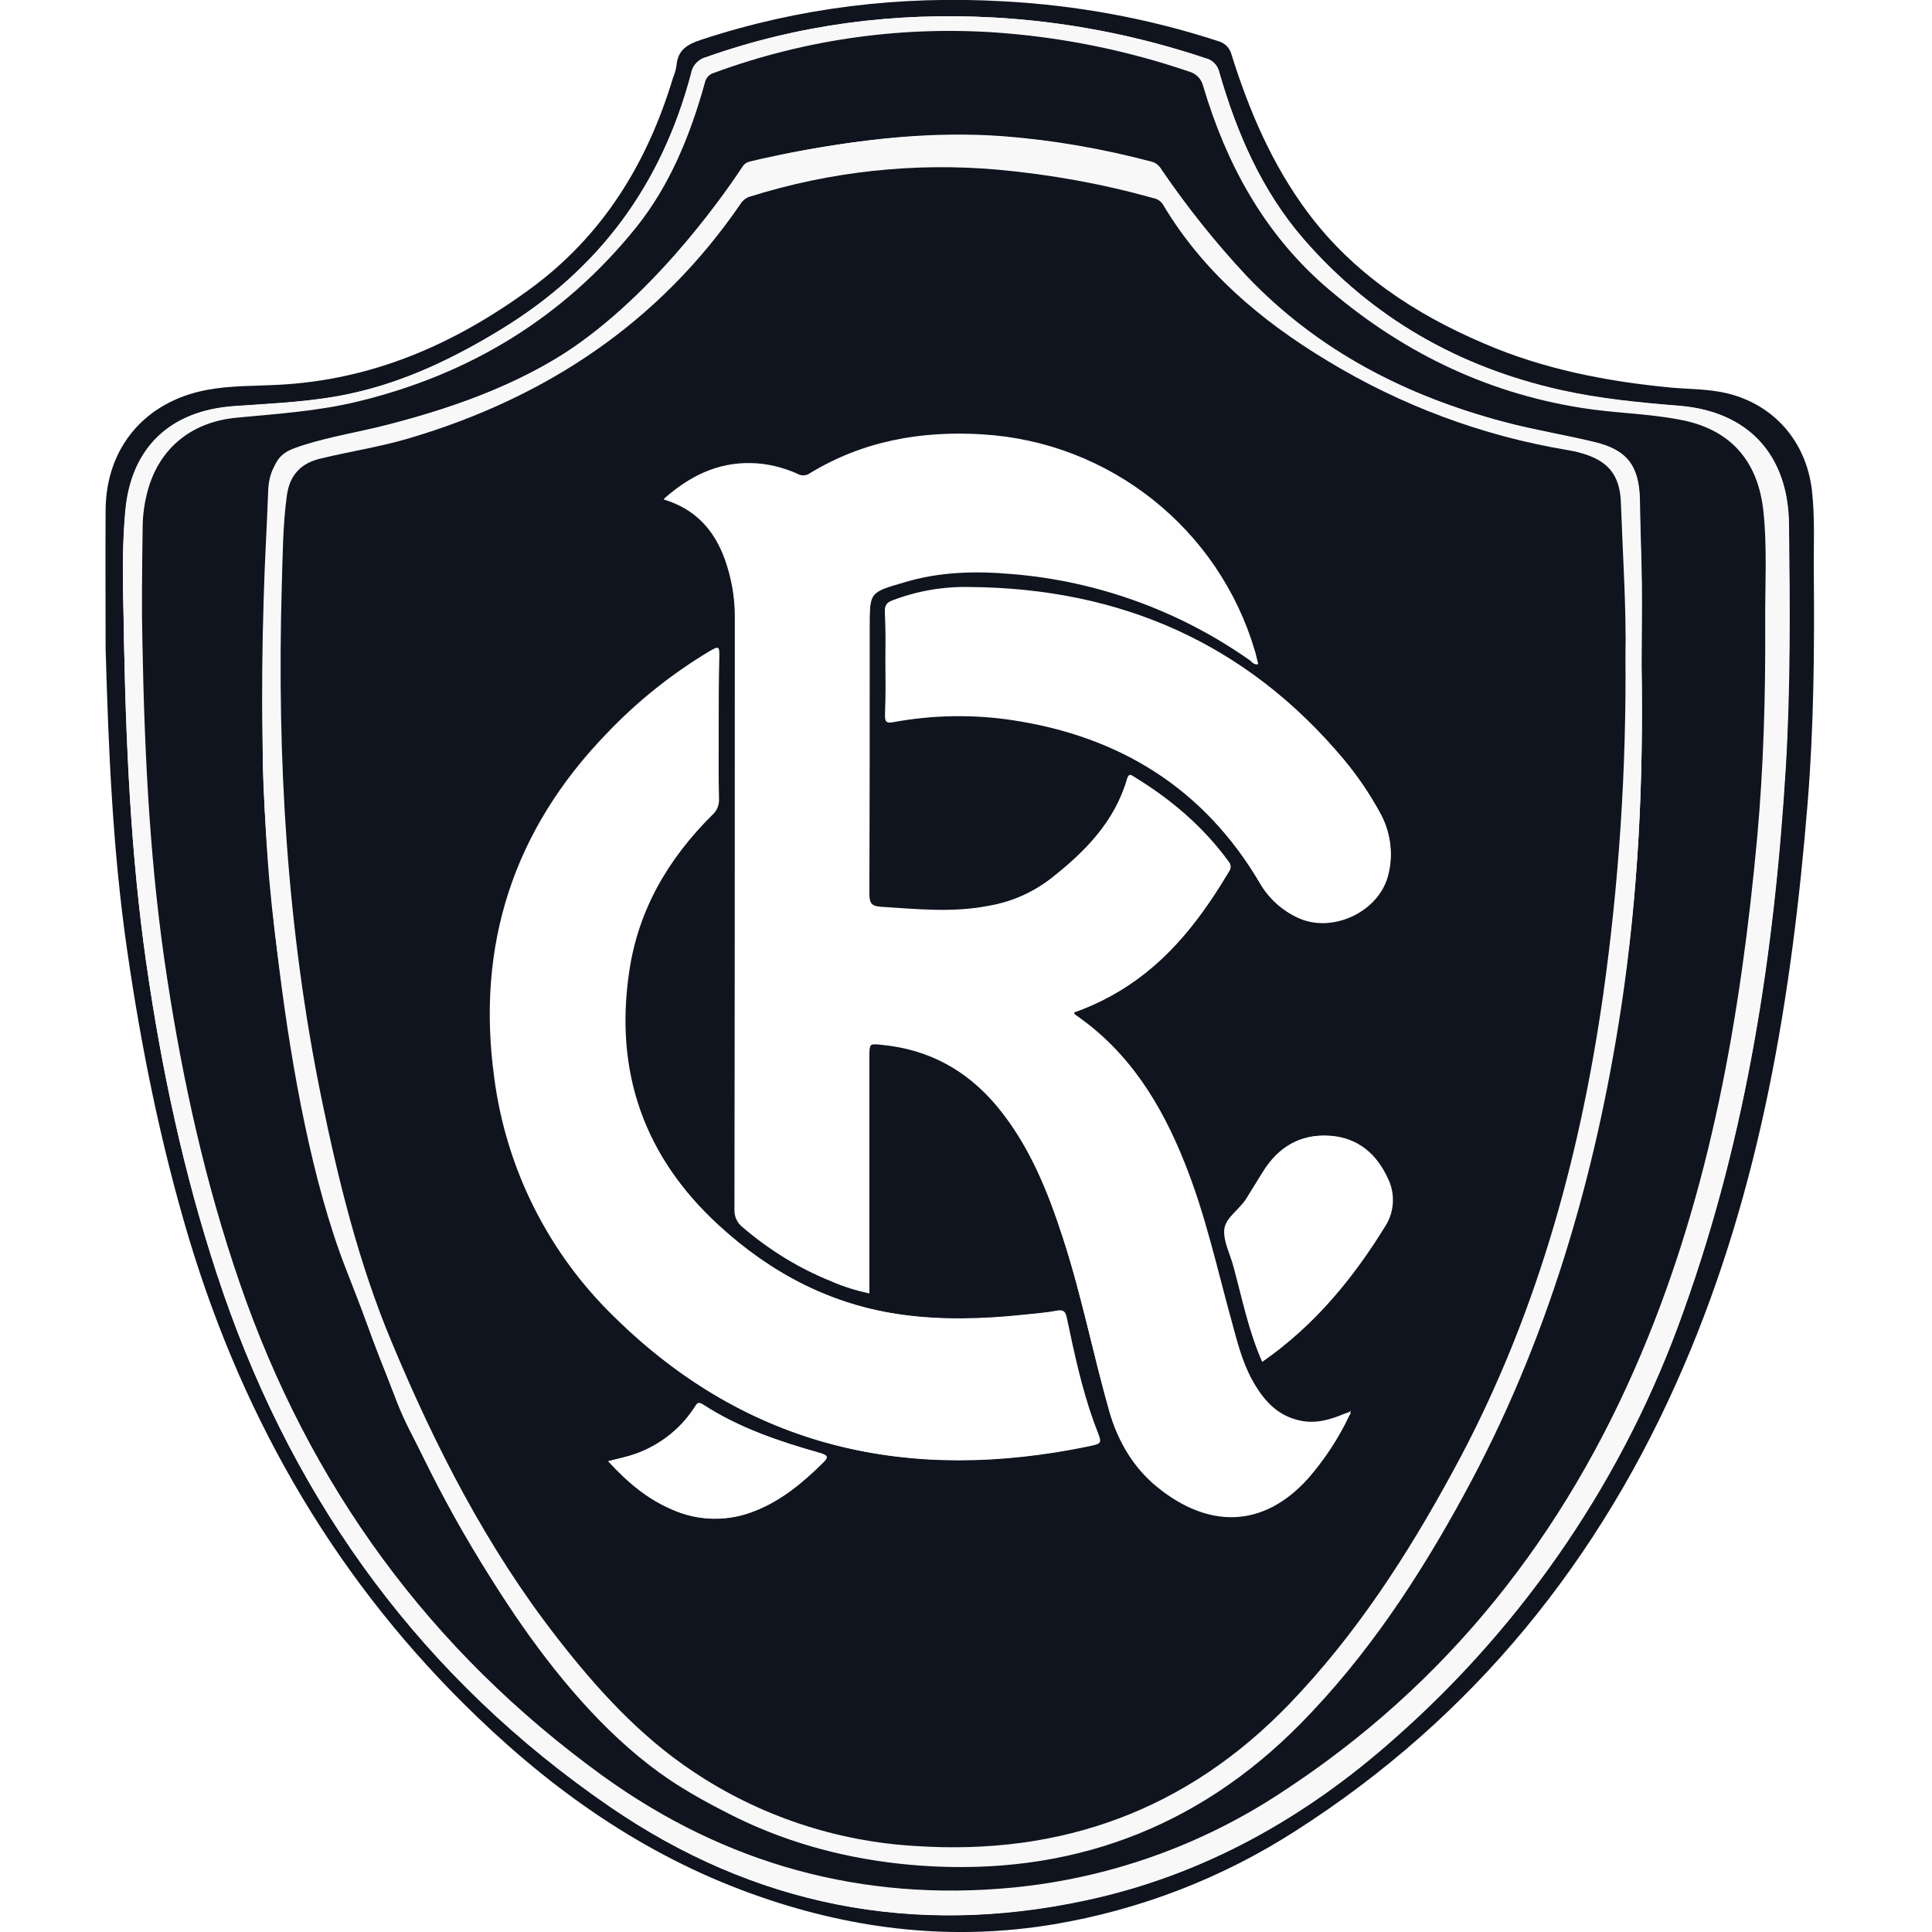
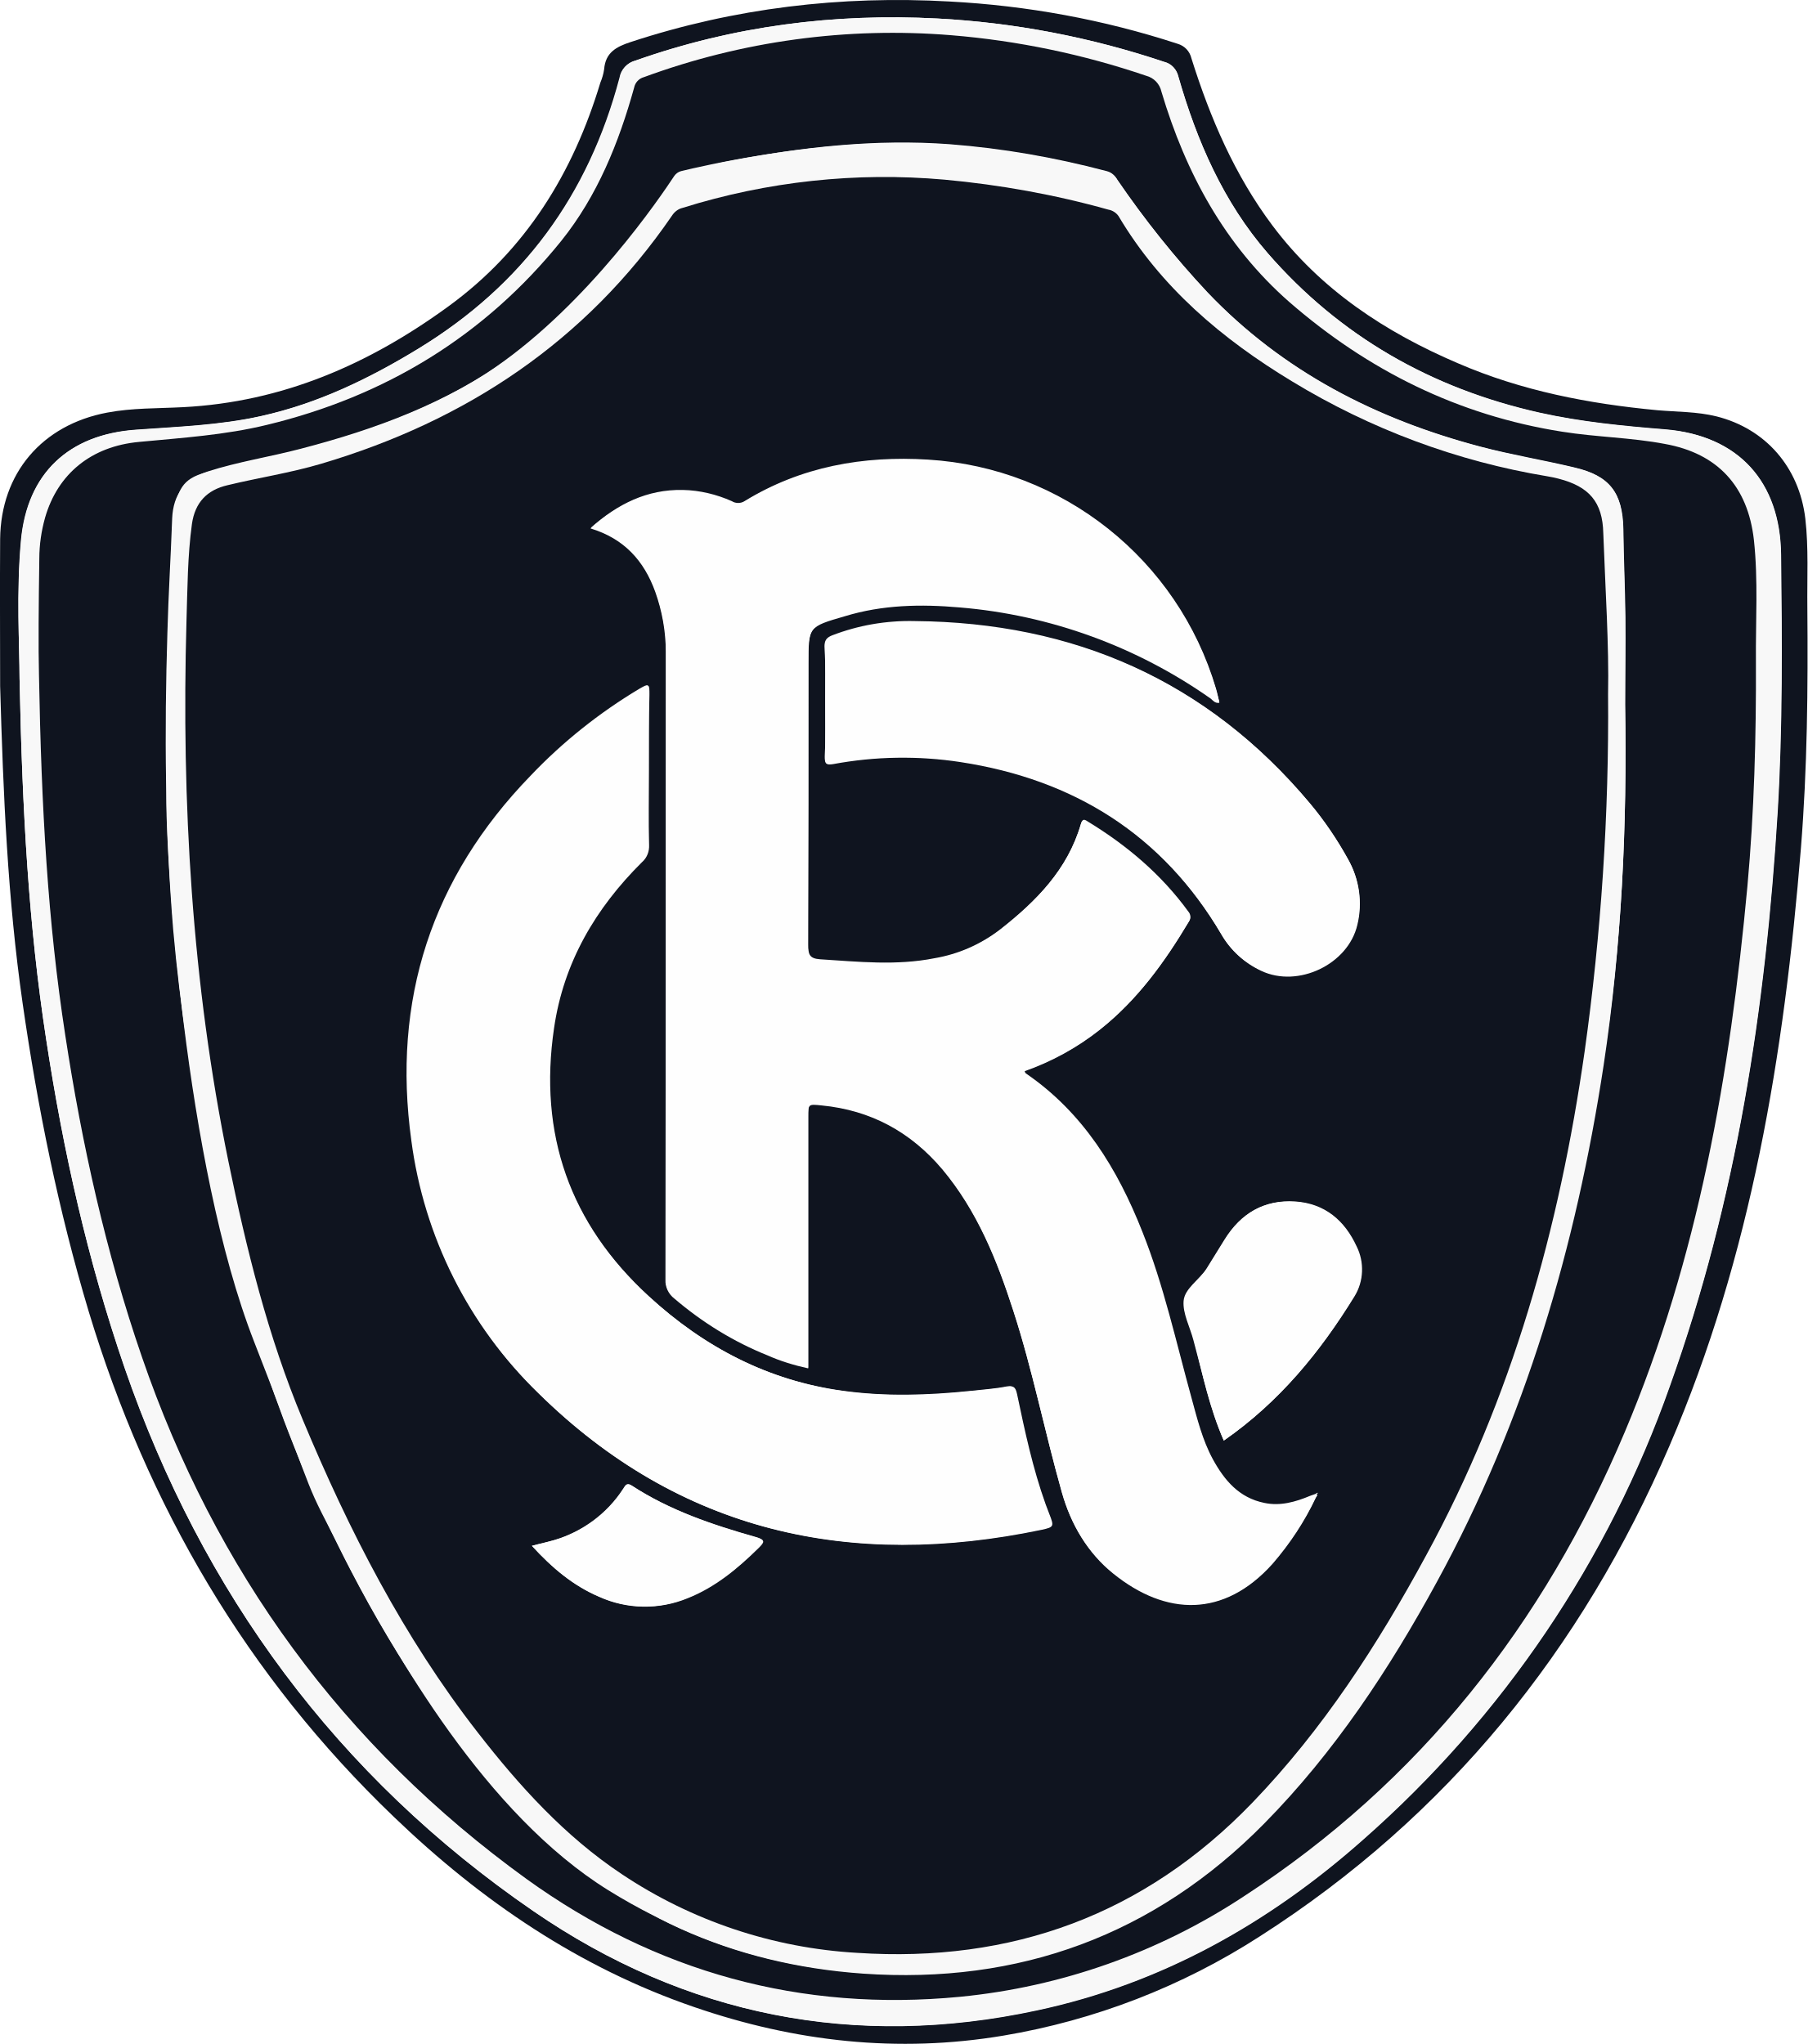
- <svg xmlns="http://www.w3.org/2000/svg" version="1.1" id="Camada_1" x="0px" y="0px" viewBox="0 0 600 600" style="enable-background:new 0 0 600 600;" xml:space="preserve">
-   <style type="text/css">
- 	.st0{fill:#FEFEFE;}
- 	.st1{fill:#0F141F;}
- 	.st2{fill:#F8F8F8;}
- </style>
-   <path class="st0" d="M32.8,201.4c0.9,31.8,2.2,62.5,6.6,93.1s10.5,60.8,19.4,90.5c17.2,57.2,46.4,107.1,89.6,148.5  c25.6,24.5,54.3,44.2,88.1,55.8c29.6,10.2,59.8,13.5,90.8,8.4c26.8-4.5,52.4-14.4,75.2-29.1c55.1-35.3,94.6-84.2,120.3-144  c24.1-55.9,33.7-115.2,38.6-175.4c1.9-23.5,2.1-47.1,1.9-70.8c-0.1-8.7,0.5-17.4-0.6-26.1c-1.8-15.1-11.7-26.4-26.1-30  c-5.7-1.4-11.5-1.2-17.3-1.8c-20.2-1.9-39.9-5.7-58.6-13.8c-21.3-9.2-40.2-21.6-54.4-40.4c-11.1-14.9-18.3-31.6-23.8-49.1  c-0.5-2.1-2-3.8-4.1-4.3c-21.6-7.1-44.1-11.3-66.8-12.5c-31.9-1.8-63.1,1.9-93.6,11.9c-4.3,1.4-7.4,3.1-7.8,8  c-0.2,1.3-0.6,2.6-1.2,3.9c-8.1,26.5-21.9,49.1-44.7,65.7c-23.3,17-48.7,28.1-77.9,29.6c-7.4,0.4-14.9,0.2-22.3,1.6  c-19,3.6-31.1,17.7-31.3,37.1C32.7,172.9,32.8,187.6,32.8,201.4z" />
-   <path class="st1" d="M32.8,201.4c0-13.8-0.1-28.5,0-43.2c0.2-19.3,12.3-33.5,31.4-37.1c7.4-1.4,14.8-1.2,22.3-1.6  c29.2-1.5,54.6-12.6,77.9-29.6c22.8-16.6,36.6-39.2,44.6-65.7c0.5-1.2,0.9-2.5,1.1-3.9c0.4-4.9,3.5-6.6,7.8-8  c30.4-10,61.7-13.7,93.6-11.9c22.7,1.2,45.2,5.3,66.9,12.4c2.1,0.6,3.6,2.2,4.1,4.3c5.5,17.5,12.7,34.3,23.8,49.1  c14.1,18.8,33.1,31.3,54.4,40.4c18.7,8.1,38.4,11.9,58.6,13.8c5.8,0.5,11.6,0.4,17.3,1.8c14.4,3.6,24.3,14.9,26.1,30  c1,8.7,0.5,17.4,0.6,26.1c0.2,23.6,0,47.2-1.9,70.8c-4.9,60.2-14.5,119.5-38.6,175.4c-25.7,59.8-65.1,108.7-120.3,144  c-22.8,14.7-48.4,24.6-75.2,29.1c-31,5.2-61.2,1.8-90.8-8.4c-33.8-11.6-62.5-31.2-88.1-55.8C105.2,492,76.1,442.2,58.8,385  c-8.9-29.7-15-59.9-19.4-90.5S33.7,233.1,32.8,201.4z M38.5,199.1c0.8,39.4,2.7,72.8,7.8,105.9c5,32.9,12.2,65.1,23.1,96.6  c22.8,66.1,62.3,119.9,120,159.5c44.7,30.7,94.4,40.6,147.8,29.1c36.5-7.8,68.1-25.6,95.8-50.2c40.9-36,71.9-81.8,90-133.2  c19.5-54.5,28.1-111,31.6-168.5c1.5-25.1,1.3-50.3,1-75.4c-0.2-21.5-12.5-35.1-33.9-36.8c-12.4-1-24.7-2.2-36.9-4.9  c-31.7-7.1-58.6-22.4-79.9-46.9c-13-15-20.8-32.9-26.2-51.8c-0.5-2.1-2.1-3.8-4.1-4.3C353,10.9,330.6,6.6,308,5.4  c-30.4-1.6-60,2.2-88.8,12.4c-2.4,0.6-4.2,2.6-4.6,5c-9.1,34.4-28.4,60.8-59,79.5c-14.6,9-29.6,16.2-46.4,19.9  c-12.1,2.7-24.4,3.1-36.7,4c-19.7,1.4-31.8,12.8-33.6,32.4C37.5,174,38.5,189.6,38.5,199.1z" />
-   <path class="st2" d="M38.5,199.1c0-9.5-1-25.1,0.5-40.6c1.9-19.6,13.9-31,33.7-32.4c12.3-0.9,24.6-1.3,36.7-4  c16.7-3.7,31.7-11,46.4-19.9c30.6-18.7,50-45.1,59-79.5c0.4-2.4,2.2-4.4,4.6-5C248,7.6,277.6,3.8,308,5.4c22.6,1.2,45,5.5,66.5,12.7  c2.1,0.5,3.7,2.2,4.1,4.3c5.5,18.9,13.2,36.8,26.2,51.8c21.3,24.5,48.2,39.8,79.9,46.9c12.1,2.7,24.5,3.9,36.9,4.9  c21.3,1.8,33.7,15.3,33.9,36.8c0.2,25.1,0.5,50.3-1,75.4c-3.5,57.5-12,114-31.6,168.5c-18.1,51.4-49.1,97.2-90,133.2  c-27.8,24.6-59.3,42.4-95.8,50.2c-53.4,11.5-103,1.7-147.8-29.1c-57.6-39.6-97.2-93.4-120-159.5c-10.8-31.5-18-63.7-23-96.5  C41.2,271.8,39.3,238.5,38.5,199.1z M44.2,198.1c0.7,39.1,2.6,72.6,7.6,105.8c4.9,32.1,11.9,63.7,22.5,94.5  c21.6,62.9,59,114.3,112.9,153.3c37.9,27.4,80.6,39.1,127.3,34.6c29.8-2.9,58.4-13,83.3-29.5c51.6-33.6,88-80,111.8-136.3  c21.6-51.2,30.9-105.3,36-160.2c2-22,2.6-44,2.5-66.1c-0.1-11.9,0.7-23.8-0.6-35.7c-1.8-15.7-10.6-25.3-26.1-28.1  c-10-1.8-20.1-2-30.2-3.6c-30.5-4.8-57-18-80.1-38.1c-18.9-16.5-30.5-37.8-37.5-61.7c-0.5-2.3-2.2-4.1-4.5-4.8  c-18.5-6.3-37.7-10.3-57.2-11.9c-30.6-2.5-61.4,1.7-90.3,12.3c-1.5,0.4-2.6,1.6-2.9,3.1c-4.5,16.3-10.8,31.8-21.4,45  c-22.5,27.9-51.6,45.6-86.4,54c-12.3,3-24.9,3.8-37.5,5c-14.1,1.4-23.9,9.4-27.6,22.2c-1.1,3.9-1.6,7.9-1.7,12  C44.1,177.2,44,190.4,44.2,198.1L44.2,198.1z" />
-   <path class="st1" d="M44.2,198.1c-0.2-7.7-0.1-20.9,0.1-34.2c0-4,0.6-8.1,1.7-12c3.7-12.8,13.5-20.9,27.6-22.2  c12.6-1.2,25.2-2,37.5-5c34.8-8.4,63.9-26.1,86.4-54c10.6-13.2,16.9-28.8,21.4-45c0.3-1.5,1.4-2.7,2.9-3.1  c28.8-10.6,59.6-14.8,90.2-12.3c19.5,1.6,38.7,5.6,57.2,11.9c2.3,0.6,4,2.4,4.5,4.7c7.1,23.8,18.6,45.1,37.5,61.7  c23.1,20.1,49.6,33.3,80.1,38.1c10,1.6,20.2,1.7,30.2,3.6c15.5,2.8,24.3,12.4,26.1,28.1c1.3,11.9,0.5,23.8,0.6,35.7  c0.1,22.1-0.5,44.1-2.5,66.1c-5.1,55-14.4,109.1-36,160.2c-23.8,56.4-60.2,102.7-111.8,136.3c-25,16.5-53.6,26.6-83.3,29.5  c-46.7,4.5-89.3-7.2-127.3-34.6c-53.9-39-91.3-90.4-112.9-153.3c-10.6-30.8-17.6-62.4-22.5-94.5C46.8,270.7,44.9,237.3,44.2,198.1z   M509.8,206.8c0-8.6,0.1-17.2,0-25.8s-0.5-17.2-0.6-25.8c-0.2-10.6-3.9-15.6-14.3-18c-9.1-2.2-18.4-3.7-27.5-6.1  c-30.7-8.1-58-22.1-80.2-45.3c-9.7-10.4-18.6-21.5-26.6-33.2c-0.6-1.2-1.7-2.1-3-2.4c-15.1-4-30.5-6.7-46.1-7.9  c-21.7-1.6-43.1,0.8-64.5,4.9c-8.8,1.7-15.9,4.5-21.4,12.8c-11.5,17.5-26.1,32.8-43.2,45c-18.5,13.3-39.4,21-61.3,26.7  c-9.1,2.4-18.4,3.8-27.4,6.7c-6.7,2.2-10.1,6.7-10.4,13.8c-0.4,11.2-1.1,22.3-1.4,33.5c-0.9,29.1-0.7,58.2,1.7,87.2  c2,22.7,5.5,45.2,10.4,67.4c9,41.9,21.8,82.4,41.6,120.5c13.9,26.8,30.5,51.7,51.6,73.3c27,27.7,60.4,42.5,98.7,45.1  c45.7,3.2,85.5-11.3,117.8-44.1c20.5-20.9,36.7-45.3,50.7-71c25.9-47.4,40.8-98.4,48.9-151.6C508.9,277.5,510.4,242.2,509.8,206.8  L509.8,206.8z" />
-   <path class="st2" d="M509.8,206.8c0.6,35.4-1,70.8-6.3,105.9c-8.1,53.2-23,104.2-48.9,151.6c-14,25.7-30.1,50.1-50.7,71  c-32.3,32.8-72,47.3-117.8,44.1c-38.3-2.7-71.7-17.4-98.7-45.1c-21-21.6-37.7-46.6-51.6-73.3c-19.8-38.1-32.7-78.6-41.6-120.5  c-4.9-22.2-8.4-44.7-10.4-67.4c-2.4-29-2.6-58.1-1.7-87.2c0.3-11.2,1-22.3,1.4-33.5c0.3-7.1,3.7-11.6,10.4-13.8  c9-2.9,18.3-4.3,27.4-6.7c21.8-5.8,42.7-13.4,61.3-26.7c17-12.2,31.7-27.5,43.2-45c5.5-8.3,12.6-11,21.4-12.8  c21.3-4.2,42.7-6.5,64.5-4.9c15.6,1.2,31,3.9,46.1,7.9c1.3,0.4,2.4,1.3,3,2.4c8,11.7,16.8,22.8,26.5,33.1  c22.1,23.3,49.5,37.2,80.2,45.3c9.1,2.4,18.4,4,27.5,6.1c10.3,2.4,14.1,7.4,14.3,18c0.1,8.6,0.5,17.2,0.6,25.8  S509.8,198.2,509.8,206.8z M295.8,579.7c-14.9,0-48.6-2.5-84.5-24.8s-62.5-69-76.8-96.6s-6.4-11.4-27.1-64.3S81.6,251.2,81.6,235.9  s1.1-78.5,2.2-85.2s2.4-10.2,9.3-12c8.3-2.3,12.9-3,12.9-3s43.3-7.9,72-27.8c27.7-19.1,48.6-50.1,52.7-56.3c0.5-0.7,1.2-1.2,2-1.4  c6.5-1.6,35.6-8.2,63.1-8.2 M504.8,203.8c0.3-14.3-0.9-30.8-1.3-47.4c-0.2-9.2-4.2-13.7-13.1-16c-1.1-0.3-2.2-0.5-3.3-0.7  c-26.6-4.4-52-13.9-75-27.9c-20.5-12.4-38.5-27.6-50.9-48.5c-0.7-1-1.8-1.8-3-1.9C342.4,57,326.3,54,310,52.5  c-25.9-2.3-52.1,0.5-76.9,8.3c-1.3,0.4-2.4,1.2-3.1,2.3c-25.4,36.9-60.4,60.2-102.9,72.8c-9,2.7-18.3,4.1-27.5,6.3  c-6.1,1.4-9.6,5.1-10.5,11.4c-1.3,9.5-1.3,19-1.6,28.5C86,235.6,89.1,288.6,99.8,341c5.3,25.8,11.5,51.4,21.8,75.8  c13.7,32.6,29.6,63.9,51.4,91.9c12.3,15.8,25.6,30.5,42.3,41.6c20.6,13.7,44.5,21.7,69.1,23.1c45.3,2.9,84.3-11.3,116-44.1  c20.7-21.5,36.8-46.5,51-72.6c25.2-46.2,39-96,46.5-147.8C502.8,274.1,505.1,238.9,504.8,203.8L504.8,203.8z" />
-   <path class="st1" d="M504.8,203.8c0.3,35.1-2,70.2-6.9,105c-7.4,51.8-21.3,101.6-46.5,147.8c-14.2,26.2-30.3,51.1-51,72.6  c-31.7,32.9-70.6,47.1-116,44.1c-24.7-1.4-48.6-9.4-69.1-23.1c-16.7-11.1-30.1-25.9-42.3-41.6c-21.8-28-37.8-59.3-51.4-91.9  c-10.2-24.4-16.5-50-21.8-75.8C89.1,288.6,86,235.6,87.5,182.3c0.3-9.5,0.3-19,1.6-28.5c0.9-6.3,4.4-10,10.5-11.4  c9.1-2.2,18.4-3.6,27.5-6.3c42.5-12.6,77.6-35.9,102.9-72.8c0.7-1.1,1.8-2,3.1-2.3c24.9-7.8,51-10.6,76.9-8.3  c16.3,1.5,32.4,4.4,48.1,8.8c1.2,0.2,2.3,0.9,3,1.9c12.4,20.9,30.4,36.1,50.9,48.5c23,14,48.4,23.5,75,27.9c1.1,0.2,2.2,0.4,3.3,0.7  c8.9,2.3,12.9,6.8,13.1,16C504,173,505.1,189.5,504.8,203.8z M419.1,438.5c-0.6,0.2-1.2,0.4-1.7,0.6c-4.3,1.8-8.8,3.1-13.5,2.1  c-7.4-1.5-11.7-6.6-15.1-12.8c-3.1-5.7-4.6-11.9-6.3-18.1c-4.5-16.3-8.1-32.9-14.4-48.7c-7.3-18.5-17.4-35-34.2-46.5  c-0.2-0.1-0.3-0.5-0.4-0.8c8-2.8,15.6-6.9,22.2-12.2c11-8.7,19-19.8,26.1-31.7c0.6-0.8,0.5-2-0.2-2.8c-8-11-18.1-19.5-29.6-26.5  c-0.9-0.6-1.5-0.8-1.9,0.7c-3.9,13.4-13.1,22.7-23.7,31c-5.7,4.4-12.3,7.3-19.4,8.5c-11.1,2.2-22.3,1-33.4,0.3  c-3.3-0.2-3.6-1.5-3.6-4.3c0.1-27.5,0.1-55.1,0.1-82.6c0-10.9,0-10.9,10.6-14.1c11.1-3.4,22.4-3.6,33.8-2.6  c26.5,2.2,51.9,11.5,73.7,26.8c0.7,0.5,1.2,1.4,2.5,1.2c-0.4-1.3-0.6-2.6-1-3.9c-11.2-37.9-45-64.8-84.5-67.2  c-19-1.2-37.3,2-53.9,12.2c-1.1,0.7-2.6,0.7-3.7,0c-4.5-2-9.4-3.2-14.4-3.3c-10.5-0.2-19.1,4.1-27,11.1c9.9,3,15.8,9.5,19,18.6  c2,5.7,3.1,11.6,3.1,17.6c0,61.5,0,123-0.1,184.4c-0.1,2.1,0.8,4.2,2.6,5.5c8.2,7,17.4,12.7,27.4,16.7c3.8,1.7,7.8,2.9,11.8,3.8  v-73.8c0-3.8,0-3.8,3.9-3.4c14.4,1.4,26.2,7.8,35.5,18.8c10.2,12.2,16,26.6,20.8,41.5c5.7,17.6,9.2,35.8,14.3,53.5  c2.6,9.4,7.5,17.6,15.1,23.7c15.5,12.4,32.4,13.1,46.7-2.9c5.1-5.9,9.4-12.4,12.7-19.4C419.2,439.4,419.7,438.8,419.1,438.5l0.4,0  v-0.3L419.1,438.5z M223.2,226.3c0-7.5,0-14.9,0-22.4c0-3.3,0-3.3-2.8-1.7c-11.7,7-22.5,15.6-31.9,25.5c-29.1,30-40.7,65.9-35,107.1  c3.7,28.2,16.8,54.3,37.2,74.1c41.5,40.9,91.6,51.8,147.6,40.1c3.7-0.8,3.7-1,2.3-4.6c-0.4-1-0.7-1.9-1.1-2.9  c-3.8-10.5-6.1-21.4-8.4-32.4c-0.4-1.7-0.8-2.4-2.8-2.1c-3.5,0.7-7,0.9-10.5,1.3c-12.5,1.3-25,1.7-37.5,0c-22.2-3-41-12.9-57.3-27.9  c-23.2-21.3-32.4-47.6-27.8-78.7c2.8-19.3,12.2-35.1,25.8-48.7c1.4-1.3,2.2-3.2,2.1-5.1C223.1,240.8,223.2,233.6,223.2,226.3z   M275,205.6c0,5.5,0.1,11-0.1,16.4c0,2.1,0.5,2.4,2.4,2.1c12.3-2.3,25-2.4,37.4-0.6c33.3,5.1,59.3,21.3,76.5,50.6  c2.7,4.7,6.8,8.5,11.7,10.7c10.8,5,25.5-1.9,28.2-13.5c1.6-6.5,0.6-13.4-2.7-19.2c-3.2-5.8-6.9-11.3-11.2-16.4  c-30.2-36-69.3-53-115.9-53.4c-8.3-0.2-16.5,1.2-24.3,4.2c-1.5,0.6-2.2,1.4-2.2,3.1C275.1,195.1,275,200.4,275,205.6z M392,422.9  c16.3-11.3,28.3-26,38.4-42.4c2.7-4.4,2.9-10,0.6-14.6c-3.5-7.6-9.3-12.6-18-13.2c-9.1-0.6-15.9,3.5-20.6,11.1  c-1.7,2.8-3.5,5.6-5.2,8.4c-2.1,3.4-6.4,5.9-6.8,9.6s1.8,7.7,2.9,11.6C385.7,403.4,387.8,413.4,392,422.9z M188.9,453.8  c5.9,6.4,12.1,11.7,19.8,15c8.2,3.7,17.6,3.8,25.9,0.4c8.1-3.2,14.7-8.7,20.9-14.8c1.7-1.7,2-2.3-0.8-3.1  c-12.7-3.6-25.2-7.8-36.4-15.1c-1.5-1-1.9,0-2.5,0.9c-4.8,7.3-11.9,12.6-20.2,15C193.5,452.7,191.4,453.2,188.9,453.8L188.9,453.8z" />
-   <path class="st0" d="M419,438.4c0.7,0.4,0.2,0.9,0,1.3c-3.3,7-7.6,13.5-12.7,19.4c-14.3,15.9-31.3,15.3-46.7,2.9  c-7.6-6.1-12.4-14.4-15.1-23.7c-5-17.8-8.6-36-14.3-53.5c-4.8-14.9-10.6-29.3-20.8-41.5c-9.3-11-21-17.4-35.5-18.8  c-3.9-0.4-3.9-0.4-3.9,3.4v73.8c-4.1-0.9-8.1-2.1-11.9-3.8c-10-4-19.2-9.7-27.4-16.7c-1.7-1.3-2.7-3.4-2.6-5.5  c0.1-61.5,0.1-123,0.1-184.4c0-6-1.1-12-3.1-17.6c-3.3-9.1-9.1-15.6-19-18.6c7.9-7,16.5-11.3,27-11.1c5,0.1,9.9,1.3,14.4,3.3  c1.1,0.7,2.6,0.7,3.7,0c16.6-10.2,34.9-13.4,54-12.2c39.5,2.4,73.2,29.3,84.5,67.3c0.4,1.3,0.7,2.6,1,3.9c-1.3,0.2-1.9-0.7-2.5-1.2  c-21.7-15.3-47.2-24.6-73.7-26.8c-11.4-1-22.7-0.8-33.8,2.6C270,184,270,184,270,194.9c0,27.5,0,55.1-0.1,82.6  c0,2.8,0.4,4.1,3.6,4.3c11.1,0.7,22.3,1.9,33.4-0.3c7.1-1.2,13.7-4.1,19.4-8.5c10.5-8.3,19.8-17.6,23.7-31c0.4-1.5,1-1.2,1.9-0.7  c11.5,7,21.6,15.6,29.6,26.5c0.7,0.8,0.8,1.9,0.2,2.8c-7.1,11.9-15.1,23-26.1,31.7c-6.7,5.3-14.2,9.4-22.2,12.2  c0.2,0.3,0.2,0.6,0.4,0.8c16.8,11.5,26.9,28,34.2,46.5c6.2,15.8,9.9,32.4,14.4,48.7c1.7,6.2,3.2,12.4,6.3,18.1  c3.4,6.2,7.7,11.3,15.1,12.8c4.8,1,9.2-0.3,13.5-2.1c0.6-0.2,1.1-0.4,1.7-0.6L419,438.4z" />
-   <path class="st0" d="M223.2,226.3c0,7.3-0.1,14.5,0.1,21.7c0.1,1.9-0.6,3.8-2.1,5.1c-13.6,13.5-23,29.4-25.8,48.7  c-4.6,31.1,4.6,57.4,27.8,78.7c16.3,15,35.2,24.9,57.3,27.9c12.5,1.7,25,1.3,37.5,0c3.5-0.4,7-0.6,10.5-1.3c2-0.4,2.4,0.4,2.8,2.1  c2.3,10.9,4.6,21.8,8.4,32.4c0.4,1,0.7,1.9,1.1,2.9c1.4,3.6,1.4,3.8-2.3,4.6c-56,11.7-106.1,0.8-147.6-40.1  c-20.4-19.8-33.5-45.9-37.2-74.1c-5.6-41.1,5.9-77.1,35-107.1c9.4-9.9,20.2-18.5,31.9-25.5c2.8-1.6,2.8-1.6,2.8,1.7  C223.2,211.4,223.2,218.9,223.2,226.3z" />
-   <path class="st0" d="M275,205.6c0-5.3,0.1-10.6-0.1-15.8c0-1.8,0.6-2.5,2.2-3.1c7.7-3,16-4.4,24.3-4.2  c46.7,0.4,85.7,17.4,115.9,53.4c4.2,5.1,8,10.6,11.2,16.4c3.3,5.8,4.3,12.7,2.7,19.2c-2.7,11.6-17.4,18.6-28.2,13.5  c-4.9-2.3-9-6-11.7-10.7c-17.3-29.3-43.3-45.5-76.6-50.6c-12.4-1.9-25-1.7-37.4,0.6c-1.9,0.3-2.5,0-2.4-2.1  C275.1,216.6,275,211.1,275,205.6z" />
-   <path class="st0" d="M392,422.9c-4.1-9.5-6.2-19.5-8.9-29.4c-1-3.9-3.2-7.9-2.9-11.6s4.7-6.2,6.8-9.6c1.7-2.8,3.5-5.6,5.2-8.4  c4.8-7.7,11.5-11.7,20.6-11.1c8.7,0.6,14.5,5.5,18,13.2c2.4,4.6,2.1,10.2-0.6,14.6C420.3,396.9,408.2,411.6,392,422.9z" />
-   <path class="st0" d="M188.9,453.8c2.5-0.7,4.6-1.1,6.6-1.7c8.3-2.5,15.5-7.8,20.2-15.1c0.6-0.9,1-1.9,2.5-0.9  c11.2,7.3,23.7,11.5,36.4,15.1c2.8,0.8,2.4,1.4,0.8,3.1c-6.1,6.1-12.7,11.5-20.9,14.8c-8.3,3.5-17.7,3.3-25.9-0.4  C201,465.5,194.8,460.3,188.9,453.8z" />
-   <path class="st0" d="M419.1,438.5l0.4-0.3v0.3H419.1L419.1,438.5z" />
+ <svg xmlns="http://www.w3.org/2000/svg" xml:space="preserve" id="Camada_1" x="0" y="0" version="1.1" viewBox="32.76 -0.04 530.62 600.1">
+   <style data-source="https://football-logos.cc">.st0{fill:#fefefe}.st1{fill:#0f141f}.st2{fill:#f8f8f8}</style>
+   <path d="M32.8 201.4c.9 31.8 2.2 62.5 6.6 93.1s10.5 60.8 19.4 90.5c17.2 57.2 46.4 107.1 89.6 148.5 25.6 24.5 54.3 44.2 88.1 55.8 29.6 10.2 59.8 13.5 90.8 8.4 26.8-4.5 52.4-14.4 75.2-29.1 55.1-35.3 94.6-84.2 120.3-144 24.1-55.9 33.7-115.2 38.6-175.4 1.9-23.5 2.1-47.1 1.9-70.8-.1-8.7.5-17.4-.6-26.1-1.8-15.1-11.7-26.4-26.1-30-5.7-1.4-11.5-1.2-17.3-1.8-20.2-1.9-39.9-5.7-58.6-13.8-21.3-9.2-40.2-21.6-54.4-40.4-11.1-14.9-18.3-31.6-23.8-49.1-.5-2.1-2-3.8-4.1-4.3C356.8 5.8 334.3 1.6 311.6.4c-31.9-1.8-63.1 1.9-93.6 11.9-4.3 1.4-7.4 3.1-7.8 8q-.3 1.95-1.2 3.9c-8.1 26.5-21.9 49.1-44.7 65.7-23.3 17-48.7 28.1-77.9 29.6-7.4.4-14.9.2-22.3 1.6-19 3.6-31.1 17.7-31.3 37.1-.1 14.7 0 29.4 0 43.2" class="st0" />
+   <path d="M32.8 201.4c0-13.8-.1-28.5 0-43.2.2-19.3 12.3-33.5 31.4-37.1 7.4-1.4 14.8-1.2 22.3-1.6 29.2-1.5 54.6-12.6 77.9-29.6C187.2 73.3 201 50.7 209 24.2c.5-1.2.9-2.5 1.1-3.9.4-4.9 3.5-6.6 7.8-8 30.4-10 61.7-13.7 93.6-11.9 22.7 1.2 45.2 5.3 66.9 12.4 2.1.6 3.6 2.2 4.1 4.3 5.5 17.5 12.7 34.3 23.8 49.1 14.1 18.8 33.1 31.3 54.4 40.4 18.7 8.1 38.4 11.9 58.6 13.8 5.8.5 11.6.4 17.3 1.8 14.4 3.6 24.3 14.9 26.1 30 1 8.7.5 17.4.6 26.1.2 23.6 0 47.2-1.9 70.8-4.9 60.2-14.5 119.5-38.6 175.4-25.7 59.8-65.1 108.7-120.3 144-22.8 14.7-48.4 24.6-75.2 29.1-31 5.2-61.2 1.8-90.8-8.4-33.8-11.6-62.5-31.2-88.1-55.8C105.2 492 76.1 442.2 58.8 385c-8.9-29.7-15-59.9-19.4-90.5s-5.7-61.4-6.6-93.1m5.7-2.3c.8 39.4 2.7 72.8 7.8 105.9 5 32.9 12.2 65.1 23.1 96.6 22.8 66.1 62.3 119.9 120 159.5 44.7 30.7 94.4 40.6 147.8 29.1 36.5-7.8 68.1-25.6 95.8-50.2 40.9-36 71.9-81.8 90-133.2 19.5-54.5 28.1-111 31.6-168.5 1.5-25.1 1.3-50.3 1-75.4-.2-21.5-12.5-35.1-33.9-36.8-12.4-1-24.7-2.2-36.9-4.9-31.7-7.1-58.6-22.4-79.9-46.9-13-15-20.8-32.9-26.2-51.8-.5-2.1-2.1-3.8-4.1-4.3-21.6-7.3-44-11.6-66.6-12.8-30.4-1.6-60 2.2-88.8 12.4-2.4.6-4.2 2.6-4.6 5-9.1 34.4-28.4 60.8-59 79.5-14.6 9-29.6 16.2-46.4 19.9-12.1 2.7-24.4 3.1-36.7 4-19.7 1.4-31.8 12.8-33.6 32.4-1.4 15.4-.4 31-.4 40.5" class="st1" />
+   <path d="M38.5 199.1c0-9.5-1-25.1.5-40.6 1.9-19.6 13.9-31 33.7-32.4 12.3-.9 24.6-1.3 36.7-4 16.7-3.7 31.7-11 46.4-19.9 30.6-18.7 50-45.1 59-79.5.4-2.4 2.2-4.4 4.6-5C248 7.6 277.6 3.8 308 5.4c22.6 1.2 45 5.5 66.5 12.7 2.1.5 3.7 2.2 4.1 4.3 5.5 18.9 13.2 36.8 26.2 51.8 21.3 24.5 48.2 39.8 79.9 46.9 12.1 2.7 24.5 3.9 36.9 4.9 21.3 1.8 33.7 15.3 33.9 36.8.2 25.1.5 50.3-1 75.4-3.5 57.5-12 114-31.6 168.5-18.1 51.4-49.1 97.2-90 133.2-27.8 24.6-59.3 42.4-95.8 50.2-53.4 11.5-103 1.7-147.8-29.1-57.6-39.6-97.2-93.4-120-159.5-10.8-31.5-18-63.7-23-96.5-5.1-33.2-7-66.5-7.8-105.9m5.7-1c.7 39.1 2.6 72.6 7.6 105.8 4.9 32.1 11.9 63.7 22.5 94.5 21.6 62.9 59 114.3 112.9 153.3 37.9 27.4 80.6 39.1 127.3 34.6 29.8-2.9 58.4-13 83.3-29.5 51.6-33.6 88-80 111.8-136.3 21.6-51.2 30.9-105.3 36-160.2 2-22 2.6-44 2.5-66.1-.1-11.9.7-23.8-.6-35.7-1.8-15.7-10.6-25.3-26.1-28.1-10-1.8-20.1-2-30.2-3.6-30.5-4.8-57-18-80.1-38.1-18.9-16.5-30.5-37.8-37.5-61.7-.5-2.3-2.2-4.1-4.5-4.8-18.5-6.3-37.7-10.3-57.2-11.9-30.6-2.5-61.4 1.7-90.3 12.3-1.5.4-2.6 1.6-2.9 3.1-4.5 16.3-10.8 31.8-21.4 45-22.5 27.9-51.6 45.6-86.4 54-12.3 3-24.9 3.8-37.5 5-14.1 1.4-23.9 9.4-27.6 22.2-1.1 3.9-1.6 7.9-1.7 12 0 13.3-.1 26.5.1 34.2" class="st2" />
+   <path d="M44.2 198.1c-.2-7.7-.1-20.9.1-34.2 0-4 .6-8.1 1.7-12 3.7-12.8 13.5-20.9 27.6-22.2 12.6-1.2 25.2-2 37.5-5 34.8-8.4 63.9-26.1 86.4-54 10.6-13.2 16.9-28.8 21.4-45 .3-1.5 1.4-2.7 2.9-3.1C250.6 12 281.4 7.8 312 10.3c19.5 1.6 38.7 5.6 57.2 11.9 2.3.6 4 2.4 4.5 4.7 7.1 23.8 18.6 45.1 37.5 61.7 23.1 20.1 49.6 33.3 80.1 38.1 10 1.6 20.2 1.7 30.2 3.6 15.5 2.8 24.3 12.4 26.1 28.1 1.3 11.9.5 23.8.6 35.7.1 22.1-.5 44.1-2.5 66.1-5.1 55-14.4 109.1-36 160.2-23.8 56.4-60.2 102.7-111.8 136.3-25 16.5-53.6 26.6-83.3 29.5-46.7 4.5-89.3-7.2-127.3-34.6-53.9-39-91.3-90.4-112.9-153.3-10.6-30.8-17.6-62.4-22.5-94.5-5.1-33.1-7-66.5-7.7-105.7m465.6 8.7c0-8.6.1-17.2 0-25.8s-.5-17.2-.6-25.8c-.2-10.6-3.9-15.6-14.3-18-9.1-2.2-18.4-3.7-27.5-6.1-30.7-8.1-58-22.1-80.2-45.3-9.7-10.4-18.6-21.5-26.6-33.2-.6-1.2-1.7-2.1-3-2.4-15.1-4-30.5-6.7-46.1-7.9-21.7-1.6-43.1.8-64.5 4.9-8.8 1.7-15.9 4.5-21.4 12.8-11.5 17.5-26.1 32.8-43.2 45-18.5 13.3-39.4 21-61.3 26.7-9.1 2.4-18.4 3.8-27.4 6.7-6.7 2.2-10.1 6.7-10.4 13.8-.4 11.2-1.1 22.3-1.4 33.5-.9 29.1-.7 58.2 1.7 87.2 2 22.7 5.5 45.2 10.4 67.4 9 41.9 21.8 82.4 41.6 120.5 13.9 26.8 30.5 51.7 51.6 73.3 27 27.7 60.4 42.5 98.7 45.1 45.7 3.2 85.5-11.3 117.8-44.1 20.5-20.9 36.7-45.3 50.7-71 25.9-47.4 40.8-98.4 48.9-151.6 5.6-35 7.1-70.3 6.5-105.7" class="st1" />
+   <path d="M509.8 206.8c.6 35.4-1 70.8-6.3 105.9-8.1 53.2-23 104.2-48.9 151.6-14 25.7-30.1 50.1-50.7 71-32.3 32.8-72 47.3-117.8 44.1-38.3-2.7-71.7-17.4-98.7-45.1-21-21.6-37.7-46.6-51.6-73.3-19.8-38.1-32.7-78.6-41.6-120.5-4.9-22.2-8.4-44.7-10.4-67.4-2.4-29-2.6-58.1-1.7-87.2.3-11.2 1-22.3 1.4-33.5.3-7.1 3.7-11.6 10.4-13.8 9-2.9 18.3-4.3 27.4-6.7 21.8-5.8 42.7-13.4 61.3-26.7 17-12.2 31.7-27.5 43.2-45 5.5-8.3 12.6-11 21.4-12.8 21.3-4.2 42.7-6.5 64.5-4.9 15.6 1.2 31 3.9 46.1 7.9 1.3.4 2.4 1.3 3 2.4 8 11.7 16.8 22.8 26.5 33.1 22.1 23.3 49.5 37.2 80.2 45.3 9.1 2.4 18.4 4 27.5 6.1 10.3 2.4 14.1 7.4 14.3 18 .1 8.6.5 17.2.6 25.8s-.1 17.1-.1 25.7m-214 372.9c-14.9 0-48.6-2.5-84.5-24.8s-62.5-69-76.8-96.6-6.4-11.4-27.1-64.3-25.8-142.8-25.8-158.1 1.1-78.5 2.2-85.2 2.4-10.2 9.3-12c8.3-2.3 12.9-3 12.9-3s43.3-7.9 72-27.8c27.7-19.1 48.6-50.1 52.7-56.3.5-.7 1.2-1.2 2-1.4 6.5-1.6 35.6-8.2 63.1-8.2m209 161.8c.3-14.3-.9-30.8-1.3-47.4-.2-9.2-4.2-13.7-13.1-16-1.1-.3-2.2-.5-3.3-.7-26.6-4.4-52-13.9-75-27.9-20.5-12.4-38.5-27.6-50.9-48.5-.7-1-1.8-1.8-3-1.9-15.8-4.4-31.9-7.4-48.2-8.9-25.9-2.3-52.1.5-76.9 8.3-1.3.4-2.4 1.2-3.1 2.3-25.4 36.9-60.4 60.2-102.9 72.8-9 2.7-18.3 4.1-27.5 6.3-6.1 1.4-9.6 5.1-10.5 11.4-1.3 9.5-1.3 19-1.6 28.5C86 235.6 89.1 288.6 99.8 341c5.3 25.8 11.5 51.4 21.8 75.8 13.7 32.6 29.6 63.9 51.4 91.9 12.3 15.8 25.6 30.5 42.3 41.6 20.6 13.7 44.5 21.7 69.1 23.1 45.3 2.9 84.3-11.3 116-44.1 20.7-21.5 36.8-46.5 51-72.6 25.2-46.2 39-96 46.5-147.8 4.9-34.8 7.2-70 6.9-105.1" class="st2" data-source="https://football-logos.cc" />
+   <path d="M504.8 203.8c.3 35.1-2 70.2-6.9 105-7.4 51.8-21.3 101.6-46.5 147.8-14.2 26.2-30.3 51.1-51 72.6-31.7 32.9-70.6 47.1-116 44.1-24.7-1.4-48.6-9.4-69.1-23.1-16.7-11.1-30.1-25.9-42.3-41.6-21.8-28-37.8-59.3-51.4-91.9-10.2-24.4-16.5-50-21.8-75.8C89.1 288.6 86 235.6 87.5 182.3c.3-9.5.3-19 1.6-28.5.9-6.3 4.4-10 10.5-11.4 9.1-2.2 18.4-3.6 27.5-6.3 42.5-12.6 77.6-35.9 102.9-72.8.7-1.1 1.8-2 3.1-2.3 24.9-7.8 51-10.6 76.9-8.3 16.3 1.5 32.4 4.4 48.1 8.8 1.2.2 2.3.9 3 1.9 12.4 20.9 30.4 36.1 50.9 48.5 23 14 48.4 23.5 75 27.9 1.1.2 2.2.4 3.3.7 8.9 2.3 12.9 6.8 13.1 16 .6 16.5 1.7 33 1.4 47.3m-85.7 234.7c-.6.2-1.2.4-1.7.6-4.3 1.8-8.8 3.1-13.5 2.1-7.4-1.5-11.7-6.6-15.1-12.8-3.1-5.7-4.6-11.9-6.3-18.1-4.5-16.3-8.1-32.9-14.4-48.7-7.3-18.5-17.4-35-34.2-46.5-.2-.1-.3-.5-.4-.8 8-2.8 15.6-6.9 22.2-12.2 11-8.7 19-19.8 26.1-31.7.6-.8.5-2-.2-2.8-8-11-18.1-19.5-29.6-26.5-.9-.6-1.5-.8-1.9.7-3.9 13.4-13.1 22.7-23.7 31-5.7 4.4-12.3 7.3-19.4 8.5-11.1 2.2-22.3 1-33.4.3-3.3-.2-3.6-1.5-3.6-4.3.1-27.5.1-55.1.1-82.6 0-10.9 0-10.9 10.6-14.1 11.1-3.4 22.4-3.6 33.8-2.6 26.5 2.2 51.9 11.5 73.7 26.8.7.5 1.2 1.4 2.5 1.2-.4-1.3-.6-2.6-1-3.9-11.2-37.9-45-64.8-84.5-67.2-19-1.2-37.3 2-53.9 12.2-1.1.7-2.6.7-3.7 0-4.5-2-9.4-3.2-14.4-3.3-10.5-.2-19.1 4.1-27 11.1 9.9 3 15.8 9.5 19 18.6 2 5.7 3.1 11.6 3.1 17.6 0 61.5 0 123-.1 184.4-.1 2.1.8 4.2 2.6 5.5 8.2 7 17.4 12.7 27.4 16.7 3.8 1.7 7.8 2.9 11.8 3.8v-73.8c0-3.8 0-3.8 3.9-3.4 14.4 1.4 26.2 7.8 35.5 18.8 10.2 12.2 16 26.6 20.8 41.5 5.7 17.6 9.2 35.8 14.3 53.5 2.6 9.4 7.5 17.6 15.1 23.7 15.5 12.4 32.4 13.1 46.7-2.9 5.1-5.9 9.4-12.4 12.7-19.4.2-.1.7-.7.1-1h.4v-.3zM223.2 226.3v-22.4c0-3.3 0-3.3-2.8-1.7-11.7 7-22.5 15.6-31.9 25.5-29.1 30-40.7 65.9-35 107.1 3.7 28.2 16.8 54.3 37.2 74.1 41.5 40.9 91.6 51.8 147.6 40.1 3.7-.8 3.7-1 2.3-4.6-.4-1-.7-1.9-1.1-2.9-3.8-10.5-6.1-21.4-8.4-32.4-.4-1.7-.8-2.4-2.8-2.1-3.5.7-7 .9-10.5 1.3-12.5 1.3-25 1.7-37.5 0-22.2-3-41-12.9-57.3-27.9-23.2-21.3-32.4-47.6-27.8-78.7 2.8-19.3 12.2-35.1 25.8-48.7 1.4-1.3 2.2-3.2 2.1-5.1 0-7.1.1-14.3.1-21.6m51.8-20.7c0 5.5.1 11-.1 16.4 0 2.1.5 2.4 2.4 2.1 12.3-2.3 25-2.4 37.4-.6 33.3 5.1 59.3 21.3 76.5 50.6 2.7 4.7 6.8 8.5 11.7 10.7 10.8 5 25.5-1.9 28.2-13.5 1.6-6.5.6-13.4-2.7-19.2-3.2-5.8-6.9-11.3-11.2-16.4-30.2-36-69.3-53-115.9-53.4-8.3-.2-16.5 1.2-24.3 4.2-1.5.6-2.2 1.4-2.2 3.1.3 5.5.2 10.8.2 16m117 217.3c16.3-11.3 28.3-26 38.4-42.4 2.7-4.4 2.9-10 .6-14.6-3.5-7.6-9.3-12.6-18-13.2-9.1-.6-15.9 3.5-20.6 11.1-1.7 2.8-3.5 5.6-5.2 8.4-2.1 3.4-6.4 5.9-6.8 9.6s1.8 7.7 2.9 11.6c2.4 10 4.5 20 8.7 29.5m-203.1 30.9c5.9 6.4 12.1 11.7 19.8 15 8.2 3.7 17.6 3.8 25.9.4 8.1-3.2 14.7-8.7 20.9-14.8 1.7-1.7 2-2.3-.8-3.1-12.7-3.6-25.2-7.8-36.4-15.1-1.5-1-1.9 0-2.5.9-4.8 7.3-11.9 12.6-20.2 15-2.1.6-4.2 1.1-6.7 1.7" class="st1" />
+   <path d="M419 438.4c.7.4.2.9 0 1.3-3.3 7-7.6 13.5-12.7 19.4C392 475 375 474.4 359.6 462c-7.6-6.1-12.4-14.4-15.1-23.7-5-17.8-8.6-36-14.3-53.5-4.8-14.9-10.6-29.3-20.8-41.5-9.3-11-21-17.4-35.5-18.8-3.9-.4-3.9-.4-3.9 3.4v73.8c-4.1-.9-8.1-2.1-11.9-3.8-10-4-19.2-9.7-27.4-16.7-1.7-1.3-2.7-3.4-2.6-5.5.1-61.5.1-123 .1-184.4 0-6-1.1-12-3.1-17.6-3.3-9.1-9.1-15.6-19-18.6 7.9-7 16.5-11.3 27-11.1 5 .1 9.9 1.3 14.4 3.3 1.1.7 2.6.7 3.7 0 16.6-10.2 34.9-13.4 54-12.2 39.5 2.4 73.2 29.3 84.5 67.3.4 1.3.7 2.6 1 3.9-1.3.2-1.9-.7-2.5-1.2-21.7-15.3-47.2-24.6-73.7-26.8-11.4-1-22.7-.8-33.8 2.6-10.7 3.1-10.7 3.1-10.7 14 0 27.5 0 55.1-.1 82.6 0 2.8.4 4.1 3.6 4.3 11.1.7 22.3 1.9 33.4-.3 7.1-1.2 13.7-4.1 19.4-8.5 10.5-8.3 19.8-17.6 23.7-31 .4-1.5 1-1.2 1.9-.7 11.5 7 21.6 15.6 29.6 26.5.7.8.8 1.9.2 2.8-7.1 11.9-15.1 23-26.1 31.7-6.7 5.3-14.2 9.4-22.2 12.2.2.3.2.6.4.8 16.8 11.5 26.9 28 34.2 46.5 6.2 15.8 9.9 32.4 14.4 48.7 1.7 6.2 3.2 12.4 6.3 18.1 3.4 6.2 7.7 11.3 15.1 12.8 4.8 1 9.2-.3 13.5-2.1.6-.2 1.1-.4 1.7-.6z" class="st0" />
+   <path d="M223.2 226.3c0 7.3-.1 14.5.1 21.7.1 1.9-.6 3.8-2.1 5.1-13.6 13.5-23 29.4-25.8 48.7-4.6 31.1 4.6 57.4 27.8 78.7 16.3 15 35.2 24.9 57.3 27.9 12.5 1.7 25 1.3 37.5 0 3.5-.4 7-.6 10.5-1.3 2-.4 2.4.4 2.8 2.1 2.3 10.9 4.6 21.8 8.4 32.4.4 1 .7 1.9 1.1 2.9 1.4 3.6 1.4 3.8-2.3 4.6-56 11.7-106.1.8-147.6-40.1a126.1 126.1 0 0 1-37.2-74.1c-5.6-41.1 5.9-77.1 35-107.1 9.4-9.9 20.2-18.5 31.9-25.5 2.8-1.6 2.8-1.6 2.8 1.7-.2 7.4-.2 14.9-.2 22.3m51.8-20.7c0-5.3.1-10.6-.1-15.8 0-1.8.6-2.5 2.2-3.1 7.7-3 16-4.4 24.3-4.2 46.7.4 85.7 17.4 115.9 53.4 4.2 5.1 8 10.6 11.2 16.4 3.3 5.8 4.3 12.7 2.7 19.2-2.7 11.6-17.4 18.6-28.2 13.5-4.9-2.3-9-6-11.7-10.7-17.3-29.3-43.3-45.5-76.6-50.6-12.4-1.9-25-1.7-37.4.6-1.9.3-2.5 0-2.4-2.1.2-5.6.1-11.1.1-16.6m117 217.3c-4.1-9.5-6.2-19.5-8.9-29.4-1-3.9-3.2-7.9-2.9-11.6s4.7-6.2 6.8-9.6c1.7-2.8 3.5-5.6 5.2-8.4 4.8-7.7 11.5-11.7 20.6-11.1 8.7.6 14.5 5.5 18 13.2 2.4 4.6 2.1 10.2-.6 14.6-9.9 16.3-22 31-38.2 42.3" class="st0" />
+   <path d="M188.9 453.8c2.5-.7 4.6-1.1 6.6-1.7 8.3-2.5 15.5-7.8 20.2-15.1.6-.9 1-1.9 2.5-.9 11.2 7.3 23.7 11.5 36.4 15.1 2.8.8 2.4 1.4.8 3.1-6.1 6.1-12.7 11.5-20.9 14.8-8.3 3.5-17.7 3.3-25.9-.4-7.6-3.2-13.8-8.4-19.7-14.9m230.2-15.3.4-.3v.3z" class="st0" data-source="https://football-logos.cc" />
</svg>
